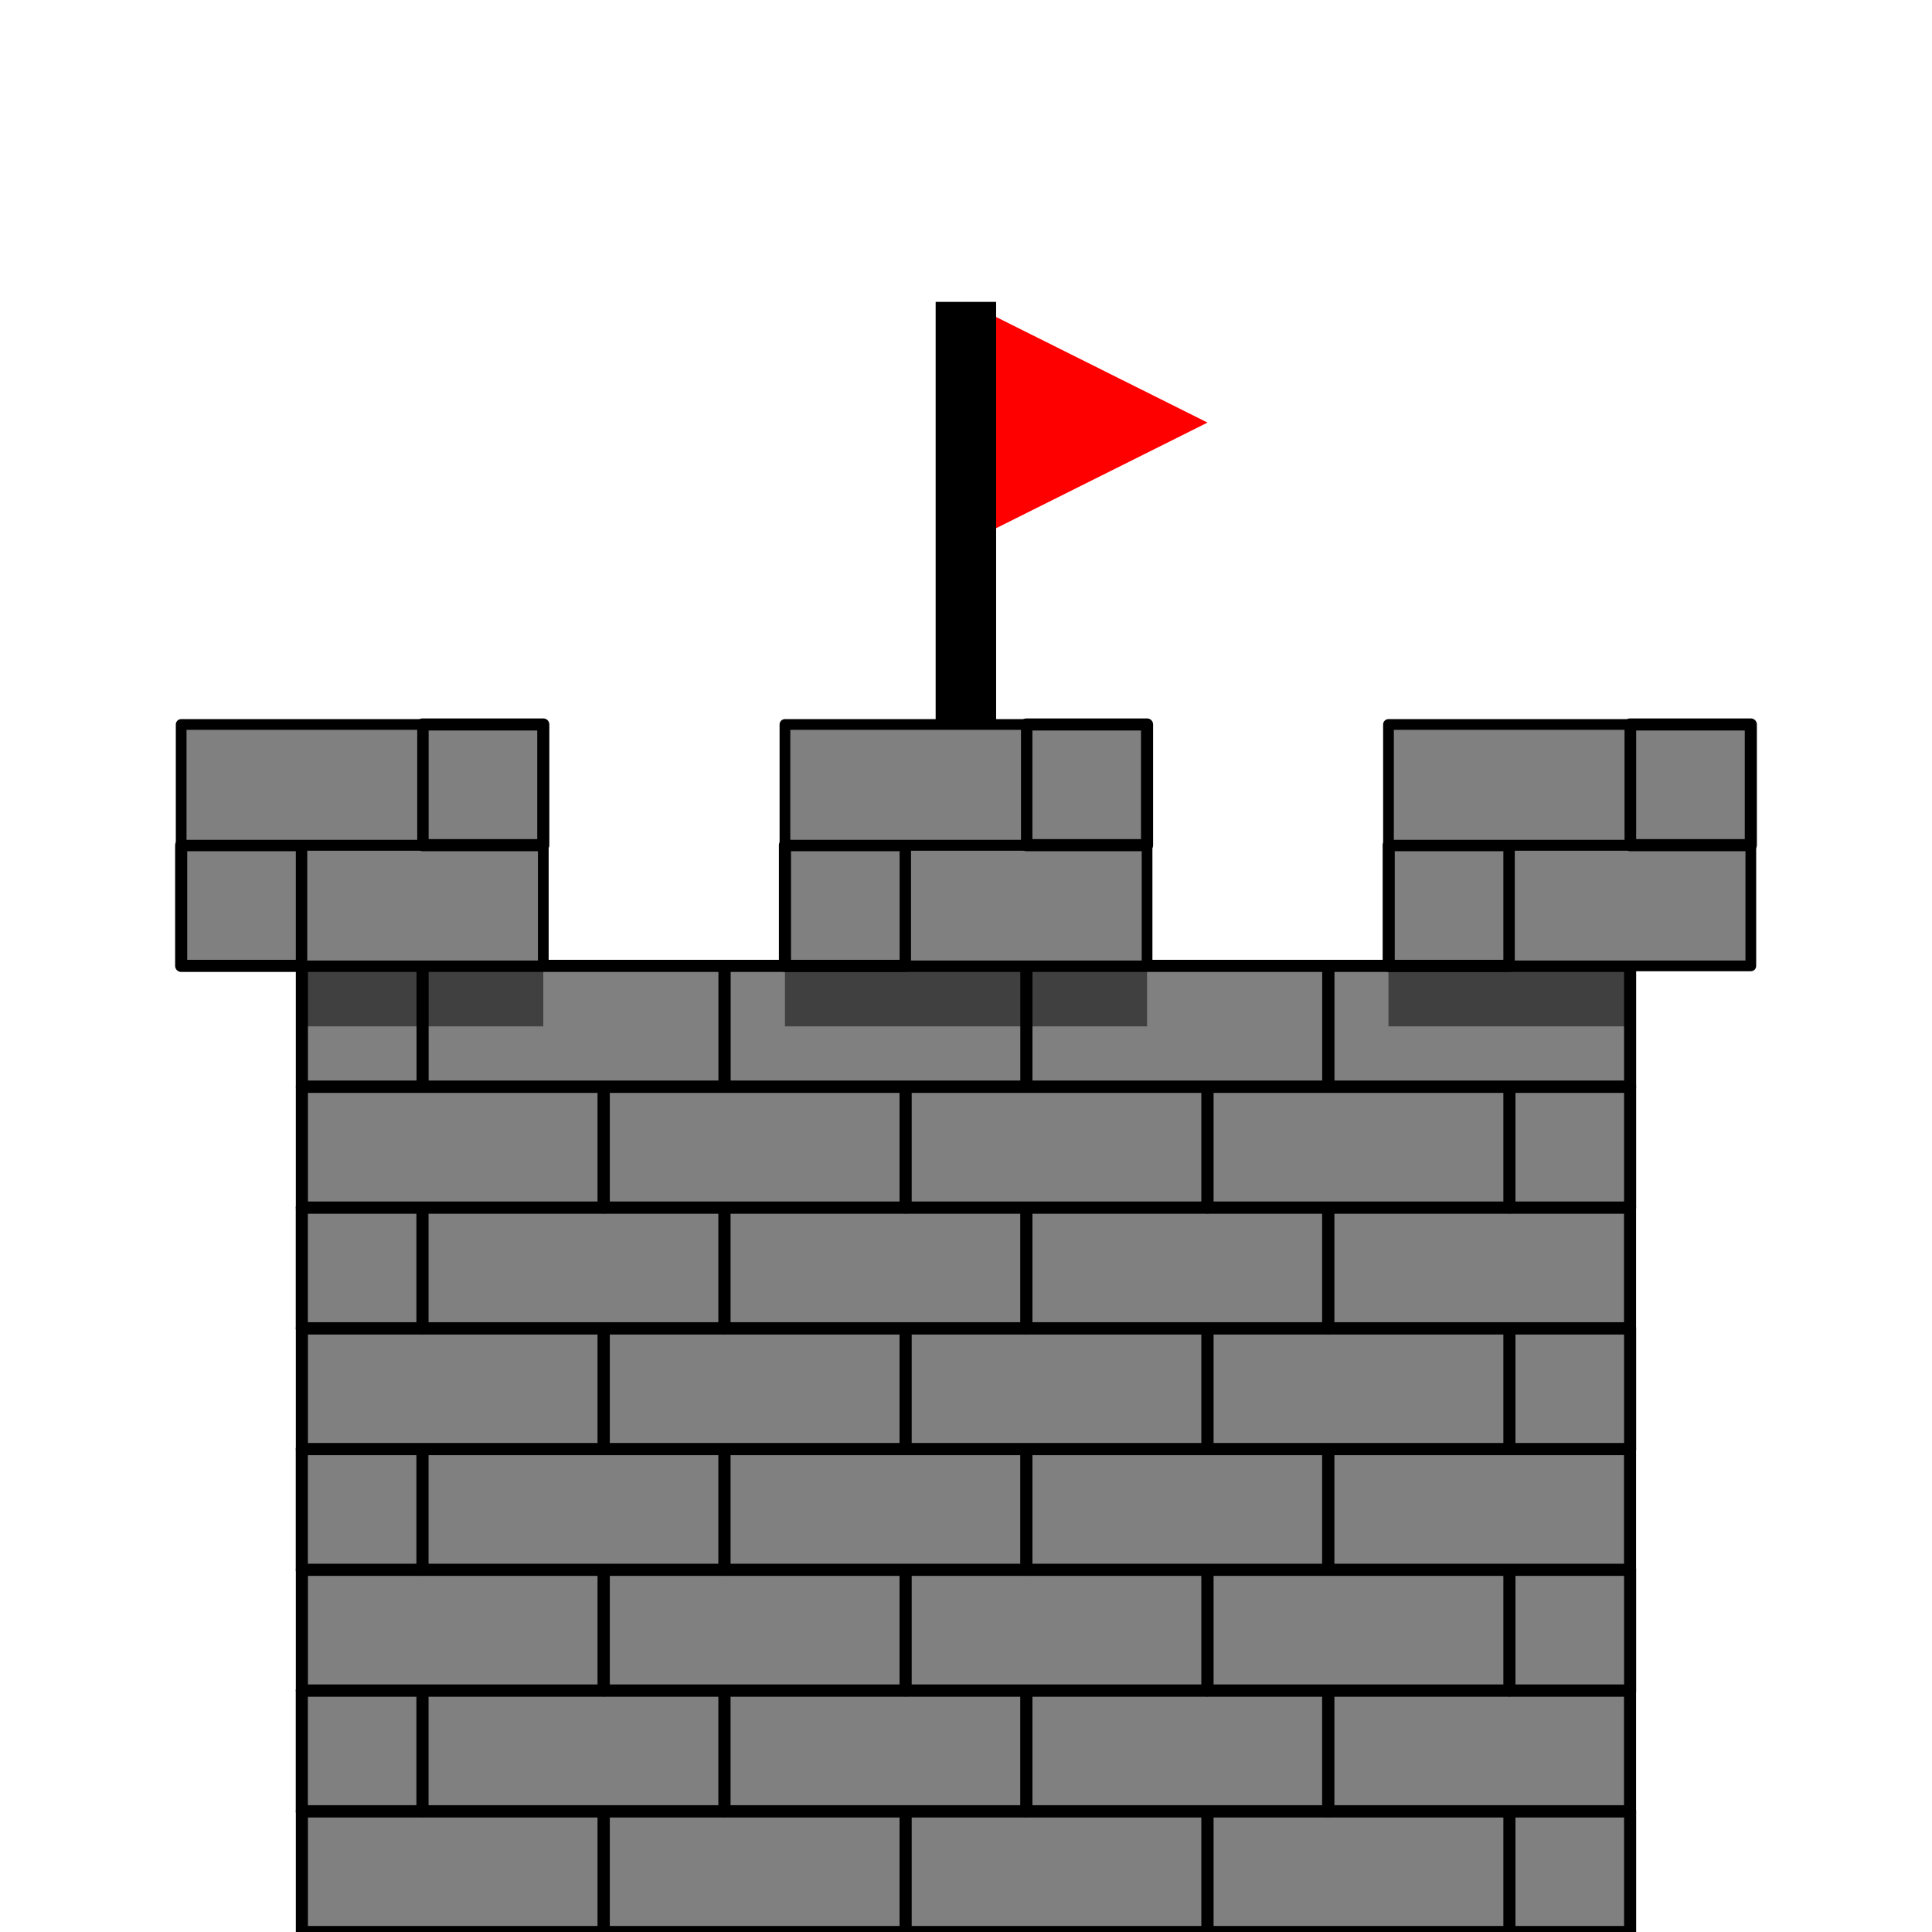
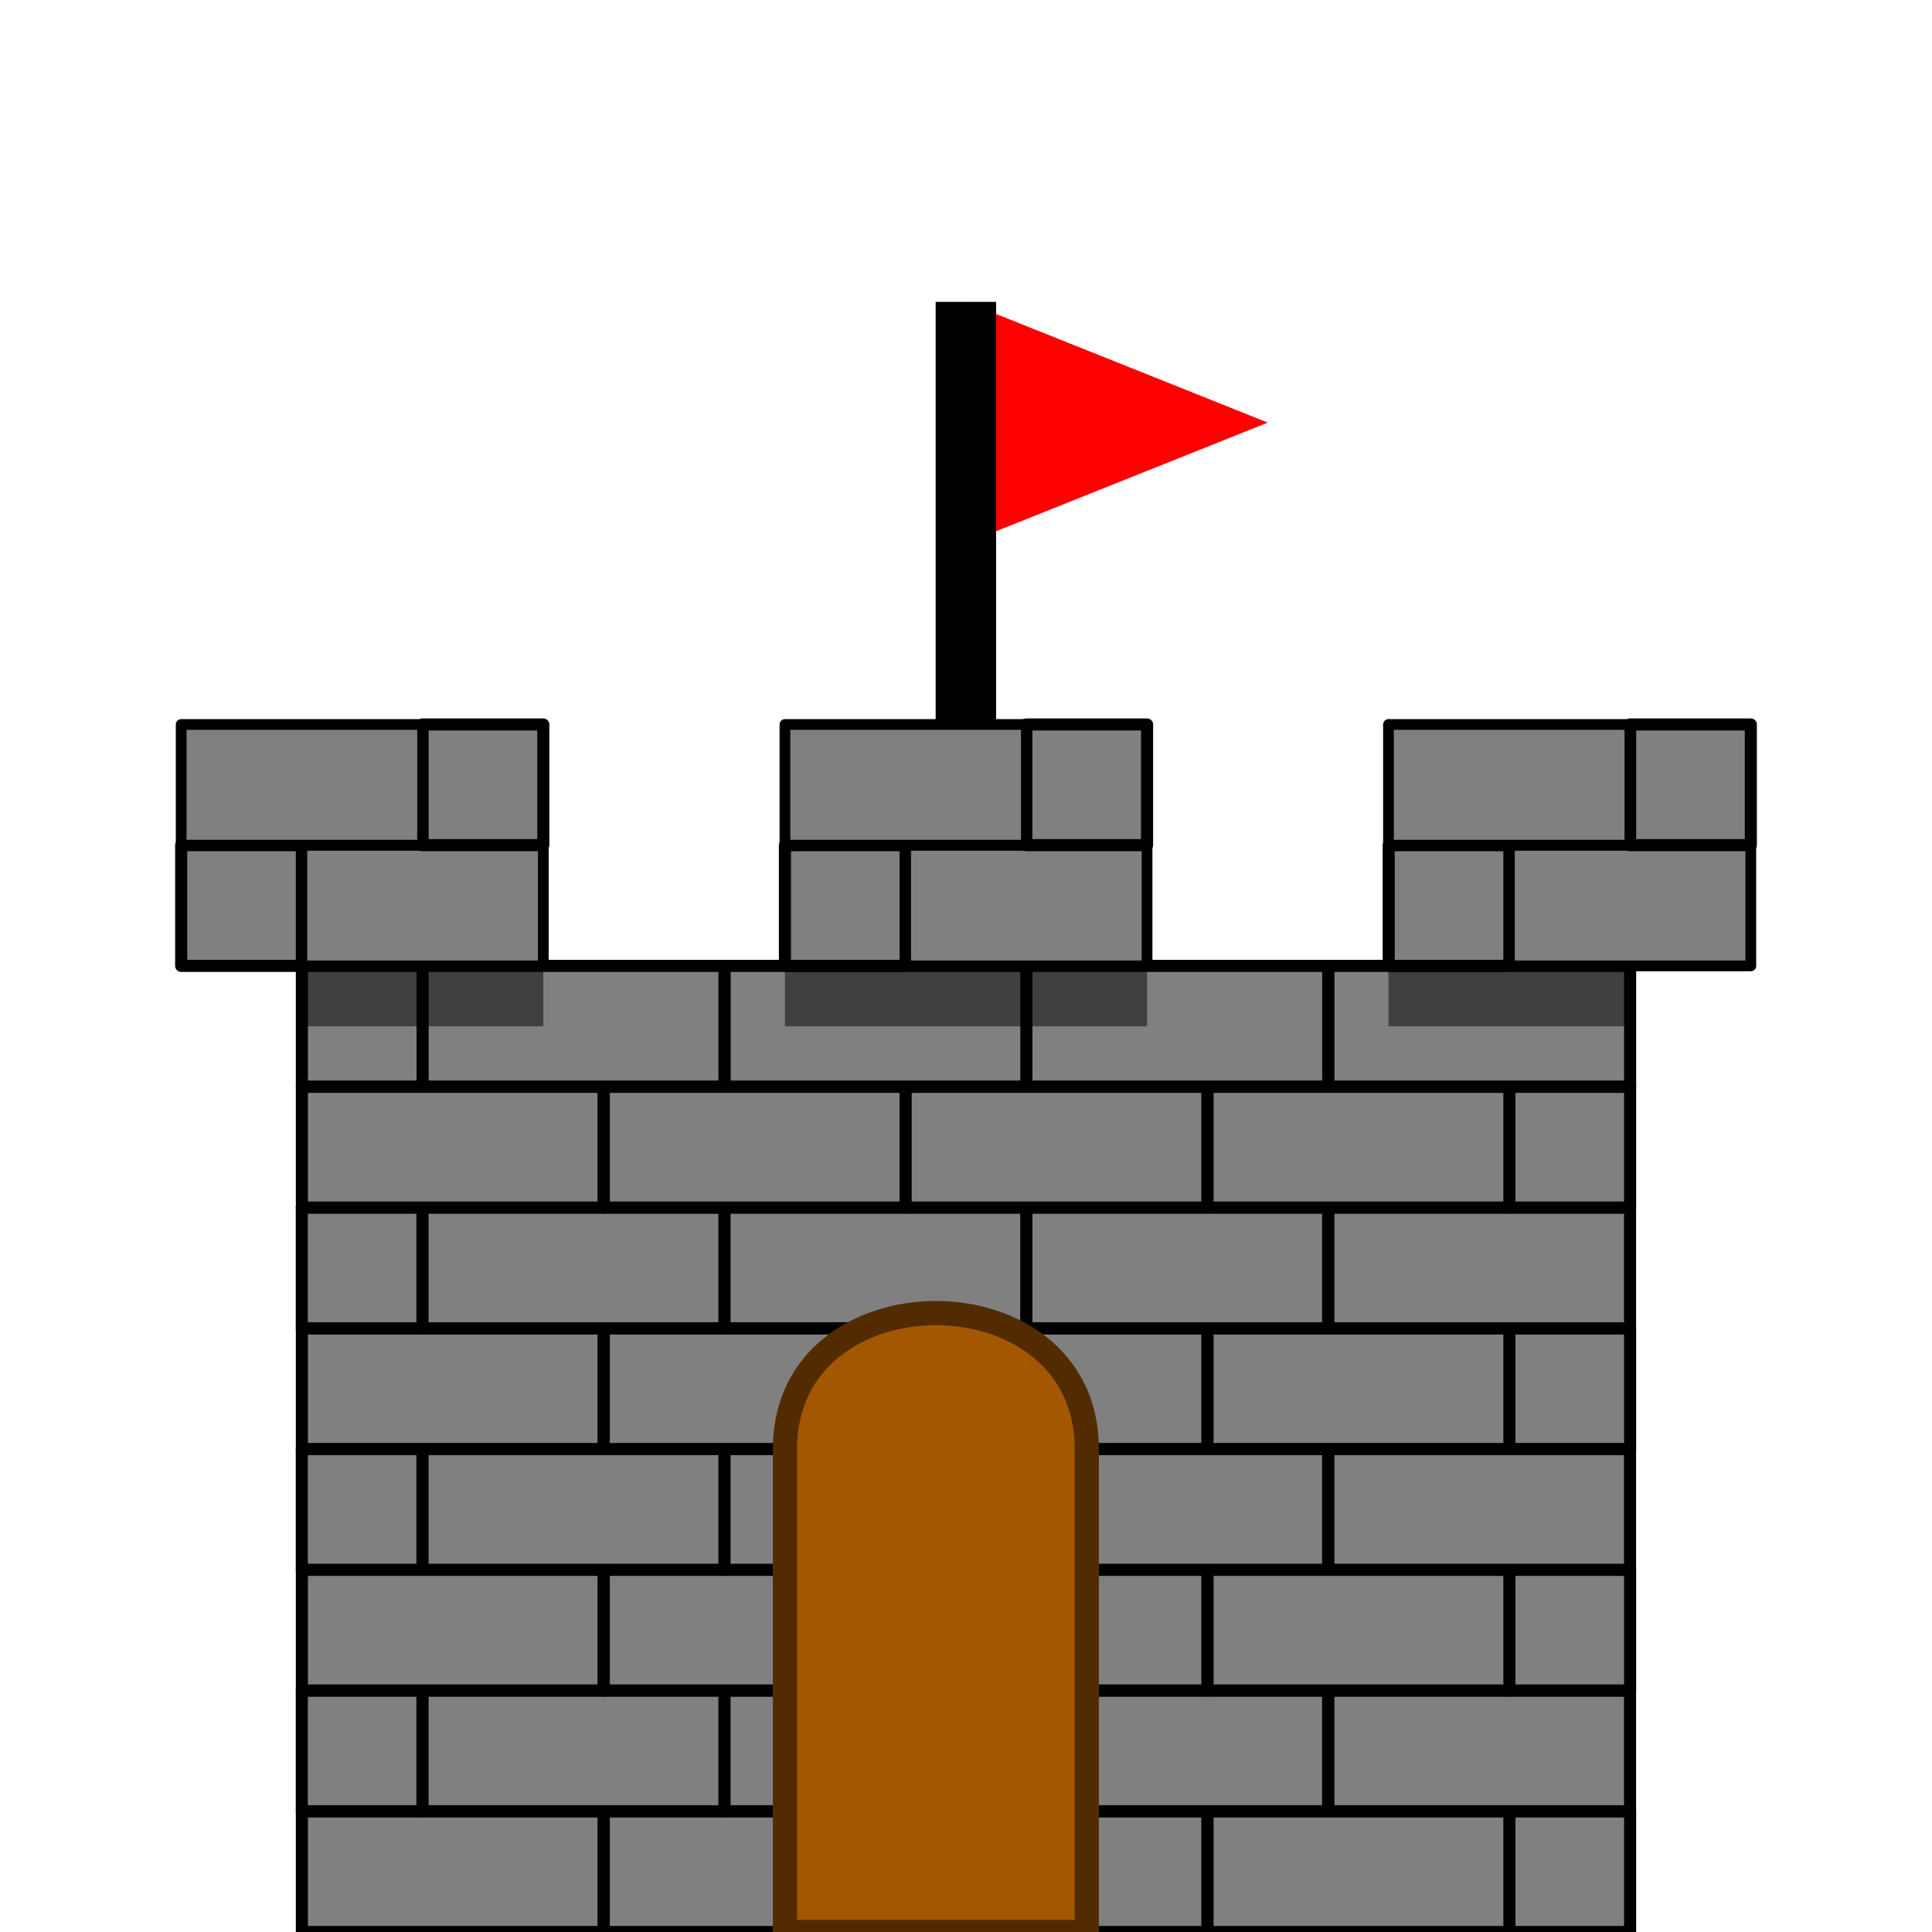
<svg xmlns="http://www.w3.org/2000/svg" width="32" height="32" viewBox="0 0 8.467 8.467" version="1.1" id="svg8">
  <defs id="defs2" />
-   <path style="fill:#fe0000;stroke:none;stroke-width:0.265px;stroke-linecap:butt;stroke-linejoin:miter;stroke-opacity:1;fill-opacity:1" d="M 4.233,1.323 5.292,1.852 4.233,2.381 Z" id="path915" />
+   <path style="fill:#fe0000;fill-opacity:1;stroke:none;stroke-width:0.265px;stroke-linecap:butt;stroke-linejoin:miter;stroke-opacity:1" d="M 4.233,1.323 5.556,1.852 4.233,2.381 Z" id="path915" />
  <path style="fill:none;stroke:#000000;stroke-width:0.265px;stroke-linecap:butt;stroke-linejoin:miter;stroke-opacity:1" d="m 4.233,4.233 0,-2.91" id="path913" />
  <g id="g897">
    <rect style="fill:#808080;fill-opacity:1;stroke:#000000;stroke-width:0.053;stroke-linecap:round;stroke-linejoin:round;stroke-miterlimit:4;stroke-dasharray:none;stroke-opacity:1" id="rect855" width="1.323" height="0.529" x="1.323" y="7.938" />
    <rect style="fill:#808080;fill-opacity:1;stroke:#000000;stroke-width:0.053;stroke-linecap:round;stroke-linejoin:round;stroke-miterlimit:4;stroke-dasharray:none;stroke-opacity:1" id="rect857" width="0.529" height="0.529" x="6.615" y="7.938" />
    <rect style="fill:#808080;fill-opacity:1;stroke:#000000;stroke-width:0.053;stroke-linecap:round;stroke-linejoin:round;stroke-miterlimit:4;stroke-dasharray:none;stroke-opacity:1" id="rect855-3" width="1.323" height="0.529" x="2.646" y="7.938" />
    <rect style="fill:#808080;fill-opacity:1;stroke:#000000;stroke-width:0.053;stroke-linecap:round;stroke-linejoin:round;stroke-miterlimit:4;stroke-dasharray:none;stroke-opacity:1" id="rect855-6" width="1.323" height="0.529" x="3.969" y="7.938" />
    <rect style="fill:#808080;fill-opacity:1;stroke:#000000;stroke-width:0.053;stroke-linecap:round;stroke-linejoin:round;stroke-miterlimit:4;stroke-dasharray:none;stroke-opacity:1" id="rect855-7" width="1.323" height="0.529" x="5.292" y="7.938" />
  </g>
  <g id="g897-5" transform="matrix(-1,0,0,1,8.466667,-0.5291666)">
    <rect style="fill:#808080;fill-opacity:1;stroke:#000000;stroke-width:0.053;stroke-linecap:round;stroke-linejoin:round;stroke-miterlimit:4;stroke-dasharray:none;stroke-opacity:1" id="rect855-35" width="1.323" height="0.529" x="1.323" y="7.938" />
    <rect style="fill:#808080;fill-opacity:1;stroke:#000000;stroke-width:0.053;stroke-linecap:round;stroke-linejoin:round;stroke-miterlimit:4;stroke-dasharray:none;stroke-opacity:1" id="rect857-6" width="0.529" height="0.529" x="6.615" y="7.938" />
    <rect style="fill:#808080;fill-opacity:1;stroke:#000000;stroke-width:0.053;stroke-linecap:round;stroke-linejoin:round;stroke-miterlimit:4;stroke-dasharray:none;stroke-opacity:1" id="rect855-3-2" width="1.323" height="0.529" x="2.646" y="7.938" />
    <rect style="fill:#808080;fill-opacity:1;stroke:#000000;stroke-width:0.053;stroke-linecap:round;stroke-linejoin:round;stroke-miterlimit:4;stroke-dasharray:none;stroke-opacity:1" id="rect855-6-9" width="1.323" height="0.529" x="3.969" y="7.938" />
    <rect style="fill:#808080;fill-opacity:1;stroke:#000000;stroke-width:0.053;stroke-linecap:round;stroke-linejoin:round;stroke-miterlimit:4;stroke-dasharray:none;stroke-opacity:1" id="rect855-7-1" width="1.323" height="0.529" x="5.292" y="7.938" />
  </g>
  <g id="g897-2" transform="translate(8.9889525e-8,-1.058333)">
    <rect style="fill:#808080;fill-opacity:1;stroke:#000000;stroke-width:0.053;stroke-linecap:round;stroke-linejoin:round;stroke-miterlimit:4;stroke-dasharray:none;stroke-opacity:1" id="rect855-70" width="1.323" height="0.529" x="1.323" y="7.938" />
    <rect style="fill:#808080;fill-opacity:1;stroke:#000000;stroke-width:0.053;stroke-linecap:round;stroke-linejoin:round;stroke-miterlimit:4;stroke-dasharray:none;stroke-opacity:1" id="rect857-9" width="0.529" height="0.529" x="6.615" y="7.938" />
    <rect style="fill:#808080;fill-opacity:1;stroke:#000000;stroke-width:0.053;stroke-linecap:round;stroke-linejoin:round;stroke-miterlimit:4;stroke-dasharray:none;stroke-opacity:1" id="rect855-3-3" width="1.323" height="0.529" x="2.646" y="7.938" />
    <rect style="fill:#808080;fill-opacity:1;stroke:#000000;stroke-width:0.053;stroke-linecap:round;stroke-linejoin:round;stroke-miterlimit:4;stroke-dasharray:none;stroke-opacity:1" id="rect855-6-6" width="1.323" height="0.529" x="3.969" y="7.938" />
    <rect style="fill:#808080;fill-opacity:1;stroke:#000000;stroke-width:0.053;stroke-linecap:round;stroke-linejoin:round;stroke-miterlimit:4;stroke-dasharray:none;stroke-opacity:1" id="rect855-7-0" width="1.323" height="0.529" x="5.292" y="7.938" />
  </g>
  <g id="g897-5-6" transform="matrix(-1,0,0,1,8.466667,-1.5875)">
    <rect style="fill:#808080;fill-opacity:1;stroke:#000000;stroke-width:0.053;stroke-linecap:round;stroke-linejoin:round;stroke-miterlimit:4;stroke-dasharray:none;stroke-opacity:1" id="rect855-35-2" width="1.323" height="0.529" x="1.323" y="7.938" />
    <rect style="fill:#808080;fill-opacity:1;stroke:#000000;stroke-width:0.053;stroke-linecap:round;stroke-linejoin:round;stroke-miterlimit:4;stroke-dasharray:none;stroke-opacity:1" id="rect857-6-6" width="0.529" height="0.529" x="6.615" y="7.938" />
    <rect style="fill:#808080;fill-opacity:1;stroke:#000000;stroke-width:0.053;stroke-linecap:round;stroke-linejoin:round;stroke-miterlimit:4;stroke-dasharray:none;stroke-opacity:1" id="rect855-3-2-1" width="1.323" height="0.529" x="2.646" y="7.938" />
    <rect style="fill:#808080;fill-opacity:1;stroke:#000000;stroke-width:0.053;stroke-linecap:round;stroke-linejoin:round;stroke-miterlimit:4;stroke-dasharray:none;stroke-opacity:1" id="rect855-6-9-8" width="1.323" height="0.529" x="3.969" y="7.938" />
    <rect style="fill:#808080;fill-opacity:1;stroke:#000000;stroke-width:0.053;stroke-linecap:round;stroke-linejoin:round;stroke-miterlimit:4;stroke-dasharray:none;stroke-opacity:1" id="rect855-7-1-7" width="1.323" height="0.529" x="5.292" y="7.938" />
  </g>
  <g id="g897-9" transform="translate(6.6758215e-8,-2.116668)">
    <rect style="fill:#808080;fill-opacity:1;stroke:#000000;stroke-width:0.053;stroke-linecap:round;stroke-linejoin:round;stroke-miterlimit:4;stroke-dasharray:none;stroke-opacity:1" id="rect855-2" width="1.323" height="0.529" x="1.323" y="7.938" />
    <rect style="fill:#808080;fill-opacity:1;stroke:#000000;stroke-width:0.053;stroke-linecap:round;stroke-linejoin:round;stroke-miterlimit:4;stroke-dasharray:none;stroke-opacity:1" id="rect857-0" width="0.529" height="0.529" x="6.615" y="7.938" />
    <rect style="fill:#808080;fill-opacity:1;stroke:#000000;stroke-width:0.053;stroke-linecap:round;stroke-linejoin:round;stroke-miterlimit:4;stroke-dasharray:none;stroke-opacity:1" id="rect855-3-23" width="1.323" height="0.529" x="2.646" y="7.938" />
    <rect style="fill:#808080;fill-opacity:1;stroke:#000000;stroke-width:0.053;stroke-linecap:round;stroke-linejoin:round;stroke-miterlimit:4;stroke-dasharray:none;stroke-opacity:1" id="rect855-6-7" width="1.323" height="0.529" x="3.969" y="7.938" />
    <rect style="fill:#808080;fill-opacity:1;stroke:#000000;stroke-width:0.053;stroke-linecap:round;stroke-linejoin:round;stroke-miterlimit:4;stroke-dasharray:none;stroke-opacity:1" id="rect855-7-5" width="1.323" height="0.529" x="5.292" y="7.938" />
  </g>
  <g id="g897-5-9" transform="matrix(-1,0,0,1,8.466667,-2.645834)">
    <rect style="fill:#808080;fill-opacity:1;stroke:#000000;stroke-width:0.053;stroke-linecap:round;stroke-linejoin:round;stroke-miterlimit:4;stroke-dasharray:none;stroke-opacity:1" id="rect855-35-22" width="1.323" height="0.529" x="1.323" y="7.938" />
    <rect style="fill:#808080;fill-opacity:1;stroke:#000000;stroke-width:0.053;stroke-linecap:round;stroke-linejoin:round;stroke-miterlimit:4;stroke-dasharray:none;stroke-opacity:1" id="rect857-6-8" width="0.529" height="0.529" x="6.615" y="7.938" />
    <rect style="fill:#808080;fill-opacity:1;stroke:#000000;stroke-width:0.053;stroke-linecap:round;stroke-linejoin:round;stroke-miterlimit:4;stroke-dasharray:none;stroke-opacity:1" id="rect855-3-2-9" width="1.323" height="0.529" x="2.646" y="7.938" />
    <rect style="fill:#808080;fill-opacity:1;stroke:#000000;stroke-width:0.053;stroke-linecap:round;stroke-linejoin:round;stroke-miterlimit:4;stroke-dasharray:none;stroke-opacity:1" id="rect855-6-9-7" width="1.323" height="0.529" x="3.969" y="7.938" />
    <rect style="fill:#808080;fill-opacity:1;stroke:#000000;stroke-width:0.053;stroke-linecap:round;stroke-linejoin:round;stroke-miterlimit:4;stroke-dasharray:none;stroke-opacity:1" id="rect855-7-1-3" width="1.323" height="0.529" x="5.292" y="7.938" />
  </g>
  <g id="g897-2-6" transform="translate(1.6675822e-7,-3.175001)">
    <rect style="fill:#808080;fill-opacity:1;stroke:#000000;stroke-width:0.053;stroke-linecap:round;stroke-linejoin:round;stroke-miterlimit:4;stroke-dasharray:none;stroke-opacity:1" id="rect855-70-1" width="1.323" height="0.529" x="1.323" y="7.938" />
    <rect style="fill:#808080;fill-opacity:1;stroke:#000000;stroke-width:0.053;stroke-linecap:round;stroke-linejoin:round;stroke-miterlimit:4;stroke-dasharray:none;stroke-opacity:1" id="rect857-9-2" width="0.529" height="0.529" x="6.615" y="7.938" />
    <rect style="fill:#808080;fill-opacity:1;stroke:#000000;stroke-width:0.053;stroke-linecap:round;stroke-linejoin:round;stroke-miterlimit:4;stroke-dasharray:none;stroke-opacity:1" id="rect855-3-3-9" width="1.323" height="0.529" x="2.646" y="7.938" />
    <rect style="fill:#808080;fill-opacity:1;stroke:#000000;stroke-width:0.053;stroke-linecap:round;stroke-linejoin:round;stroke-miterlimit:4;stroke-dasharray:none;stroke-opacity:1" id="rect855-6-6-3" width="1.323" height="0.529" x="3.969" y="7.938" />
    <rect style="fill:#808080;fill-opacity:1;stroke:#000000;stroke-width:0.053;stroke-linecap:round;stroke-linejoin:round;stroke-miterlimit:4;stroke-dasharray:none;stroke-opacity:1" id="rect855-7-0-1" width="1.323" height="0.529" x="5.292" y="7.938" />
  </g>
  <g id="g1089">
    <rect style="fill:#808080;fill-opacity:1;stroke:#000000;stroke-width:0.053;stroke-linecap:round;stroke-linejoin:round;stroke-miterlimit:4;stroke-dasharray:none;stroke-opacity:1" id="rect855-35-2-4" width="1.323" height="0.529" x="-7.144" y="4.233" transform="scale(-1,1)" />
    <rect style="fill:#808080;fill-opacity:1;stroke:#000000;stroke-width:0.053;stroke-linecap:round;stroke-linejoin:round;stroke-miterlimit:4;stroke-dasharray:none;stroke-opacity:1" id="rect857-6-6-7" width="0.529" height="0.529" x="-1.852" y="4.233" transform="scale(-1,1)" />
    <rect style="fill:#808080;fill-opacity:1;stroke:#000000;stroke-width:0.053;stroke-linecap:round;stroke-linejoin:round;stroke-miterlimit:4;stroke-dasharray:none;stroke-opacity:1" id="rect855-3-2-1-8" width="1.323" height="0.529" x="-5.821" y="4.233" transform="scale(-1,1)" />
    <rect style="fill:#808080;fill-opacity:1;stroke:#000000;stroke-width:0.053;stroke-linecap:round;stroke-linejoin:round;stroke-miterlimit:4;stroke-dasharray:none;stroke-opacity:1" id="rect855-6-9-8-4" width="1.323" height="0.529" x="-4.498" y="4.233" transform="scale(-1,1)" />
    <rect style="fill:#808080;fill-opacity:1;stroke:#000000;stroke-width:0.053;stroke-linecap:round;stroke-linejoin:round;stroke-miterlimit:4;stroke-dasharray:none;stroke-opacity:1" id="rect855-7-1-7-5" width="1.323" height="0.529" x="-3.175" y="4.233" transform="scale(-1,1)" />
  </g>
  <rect style="fill:#808080;fill-opacity:1;stroke:#000000;stroke-width:0.053;stroke-linecap:round;stroke-linejoin:round;stroke-miterlimit:4;stroke-dasharray:none;stroke-opacity:1" id="rect857-6-6-7-0-5" width="0.529" height="0.529" x="-1.323" y="3.704" transform="scale(-1,1)" />
  <rect style="fill:#808080;fill-opacity:1;stroke:#000000;stroke-width:0.047;stroke-linecap:round;stroke-linejoin:round;stroke-miterlimit:4;stroke-dasharray:none;stroke-opacity:1" id="rect855-7-1-7-5-3-4" width="1.058" height="0.529" x="-2.381" y="3.704" transform="scale(-1,1)" />
  <rect style="fill:#808080;fill-opacity:1;stroke:#000000;stroke-width:0.053;stroke-linecap:round;stroke-linejoin:round;stroke-miterlimit:4;stroke-dasharray:none;stroke-opacity:1" id="rect857-6-6-7-0-5-7" width="0.529" height="0.529" x="1.852" y="3.175" />
  <rect style="fill:#808080;fill-opacity:1;stroke:#000000;stroke-width:0.047;stroke-linecap:round;stroke-linejoin:round;stroke-miterlimit:4;stroke-dasharray:none;stroke-opacity:1" id="rect855-7-1-7-5-3-4-4" width="1.058" height="0.529" x="0.794" y="3.175" />
  <rect style="fill:#808080;fill-opacity:1;stroke:#000000;stroke-width:0.053;stroke-linecap:round;stroke-linejoin:round;stroke-miterlimit:4;stroke-dasharray:none;stroke-opacity:1" id="rect857-6-6-7-0-5-4" width="0.529" height="0.529" x="-6.615" y="3.704" transform="scale(-1,1)" />
  <rect style="fill:#808080;fill-opacity:1;stroke:#000000;stroke-width:0.047;stroke-linecap:round;stroke-linejoin:round;stroke-miterlimit:4;stroke-dasharray:none;stroke-opacity:1" id="rect855-7-1-7-5-3-4-3" width="1.058" height="0.529" x="-7.673" y="3.704" transform="scale(-1,1)" />
  <rect style="fill:#808080;fill-opacity:1;stroke:#000000;stroke-width:0.053;stroke-linecap:round;stroke-linejoin:round;stroke-miterlimit:4;stroke-dasharray:none;stroke-opacity:1" id="rect857-6-6-7-0-5-7-0" width="0.529" height="0.529" x="7.144" y="3.175" />
  <rect style="fill:#808080;fill-opacity:1;stroke:#000000;stroke-width:0.047;stroke-linecap:round;stroke-linejoin:round;stroke-miterlimit:4;stroke-dasharray:none;stroke-opacity:1" id="rect855-7-1-7-5-3-4-4-7" width="1.058" height="0.529" x="6.085" y="3.175" />
  <rect style="fill:#808080;fill-opacity:1;stroke:#000000;stroke-width:0.053;stroke-linecap:round;stroke-linejoin:round;stroke-miterlimit:4;stroke-dasharray:none;stroke-opacity:1" id="rect857-6-6-7-0-5-8" width="0.529" height="0.529" x="-3.969" y="3.704" transform="scale(-1,1)" />
  <rect style="fill:#808080;fill-opacity:1;stroke:#000000;stroke-width:0.047;stroke-linecap:round;stroke-linejoin:round;stroke-miterlimit:4;stroke-dasharray:none;stroke-opacity:1" id="rect855-7-1-7-5-3-4-6" width="1.058" height="0.529" x="-5.027" y="3.704" transform="scale(-1,1)" />
  <rect style="fill:#808080;fill-opacity:1;stroke:#000000;stroke-width:0.053;stroke-linecap:round;stroke-linejoin:round;stroke-miterlimit:4;stroke-dasharray:none;stroke-opacity:1" id="rect857-6-6-7-0-5-7-8" width="0.529" height="0.529" x="4.498" y="3.175" />
  <rect style="fill:#808080;fill-opacity:1;stroke:#000000;stroke-width:0.047;stroke-linecap:round;stroke-linejoin:round;stroke-miterlimit:4;stroke-dasharray:none;stroke-opacity:1" id="rect855-7-1-7-5-3-4-4-8" width="1.058" height="0.529" x="3.44" y="3.175" />
  <rect style="fill:#000000;fill-opacity:0.5;stroke-width:0.053;stroke-linecap:round;stroke-linejoin:round;paint-order:markers stroke fill" id="rect895" width="1.587" height="0.265" x="3.44" y="4.233" />
  <rect style="fill:#000000;fill-opacity:0.5;stroke-width:0.053;stroke-linecap:round;stroke-linejoin:round;paint-order:markers stroke fill" id="rect897" width="1.058" height="0.265" x="6.085" y="4.233" />
  <rect style="fill:#000000;fill-opacity:0.5;stroke-width:0.053;stroke-linecap:round;stroke-linejoin:round;paint-order:markers stroke fill" id="rect893" width="1.058" height="0.265" x="1.323" y="4.233" />
+   <path style="fill:#a35700;fill-opacity:1;stroke:none;stroke-width:0.265px;stroke-linecap:butt;stroke-linejoin:miter;stroke-opacity:1" d="M 3.44,8.467 V 6.35 c 10e-8,-0.794 1.323,-0.794 1.323,0 v 2.117 z" id="path897" />
+   <path style="fill:none;fill-opacity:1;stroke:#522c00;stroke-width:0.106;stroke-linecap:butt;stroke-linejoin:miter;stroke-miterlimit:4;stroke-dasharray:none;stroke-opacity:1" d="M 3.44,8.467 V 6.35 c 10e-8,-0.794 1.323,-0.794 1.323,0 v 2.117 z" id="path897-3" />
</svg>
